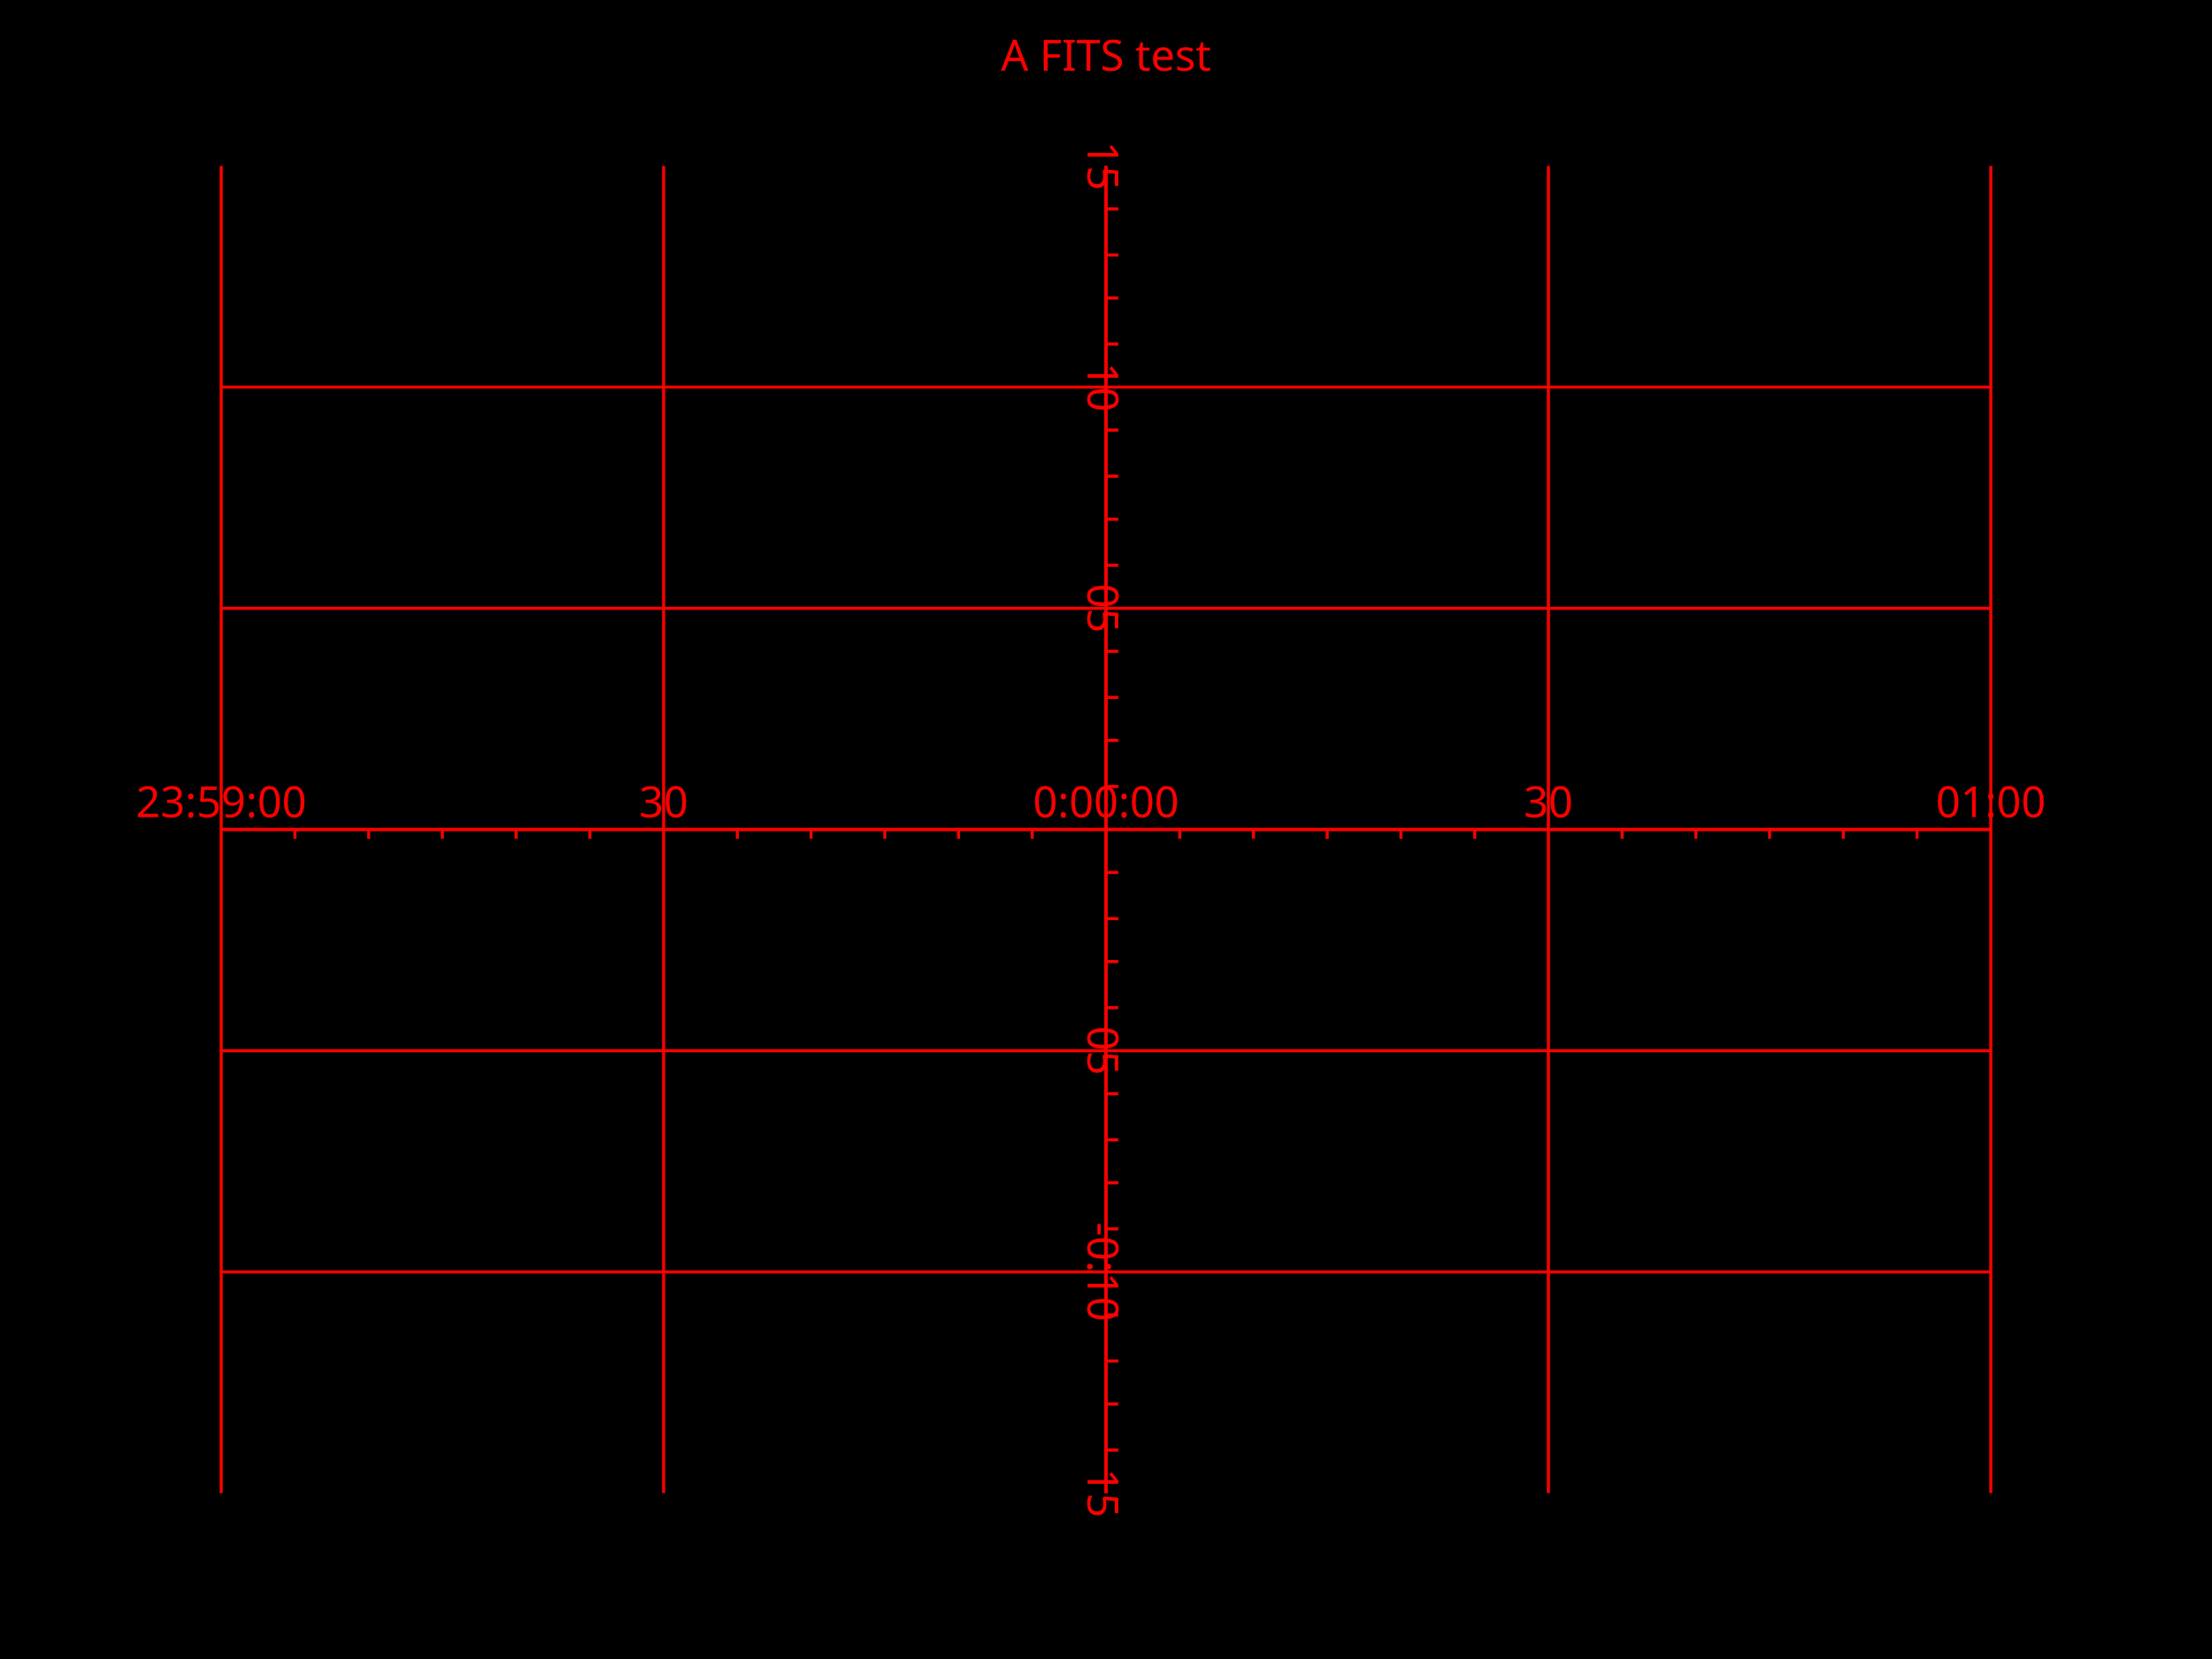
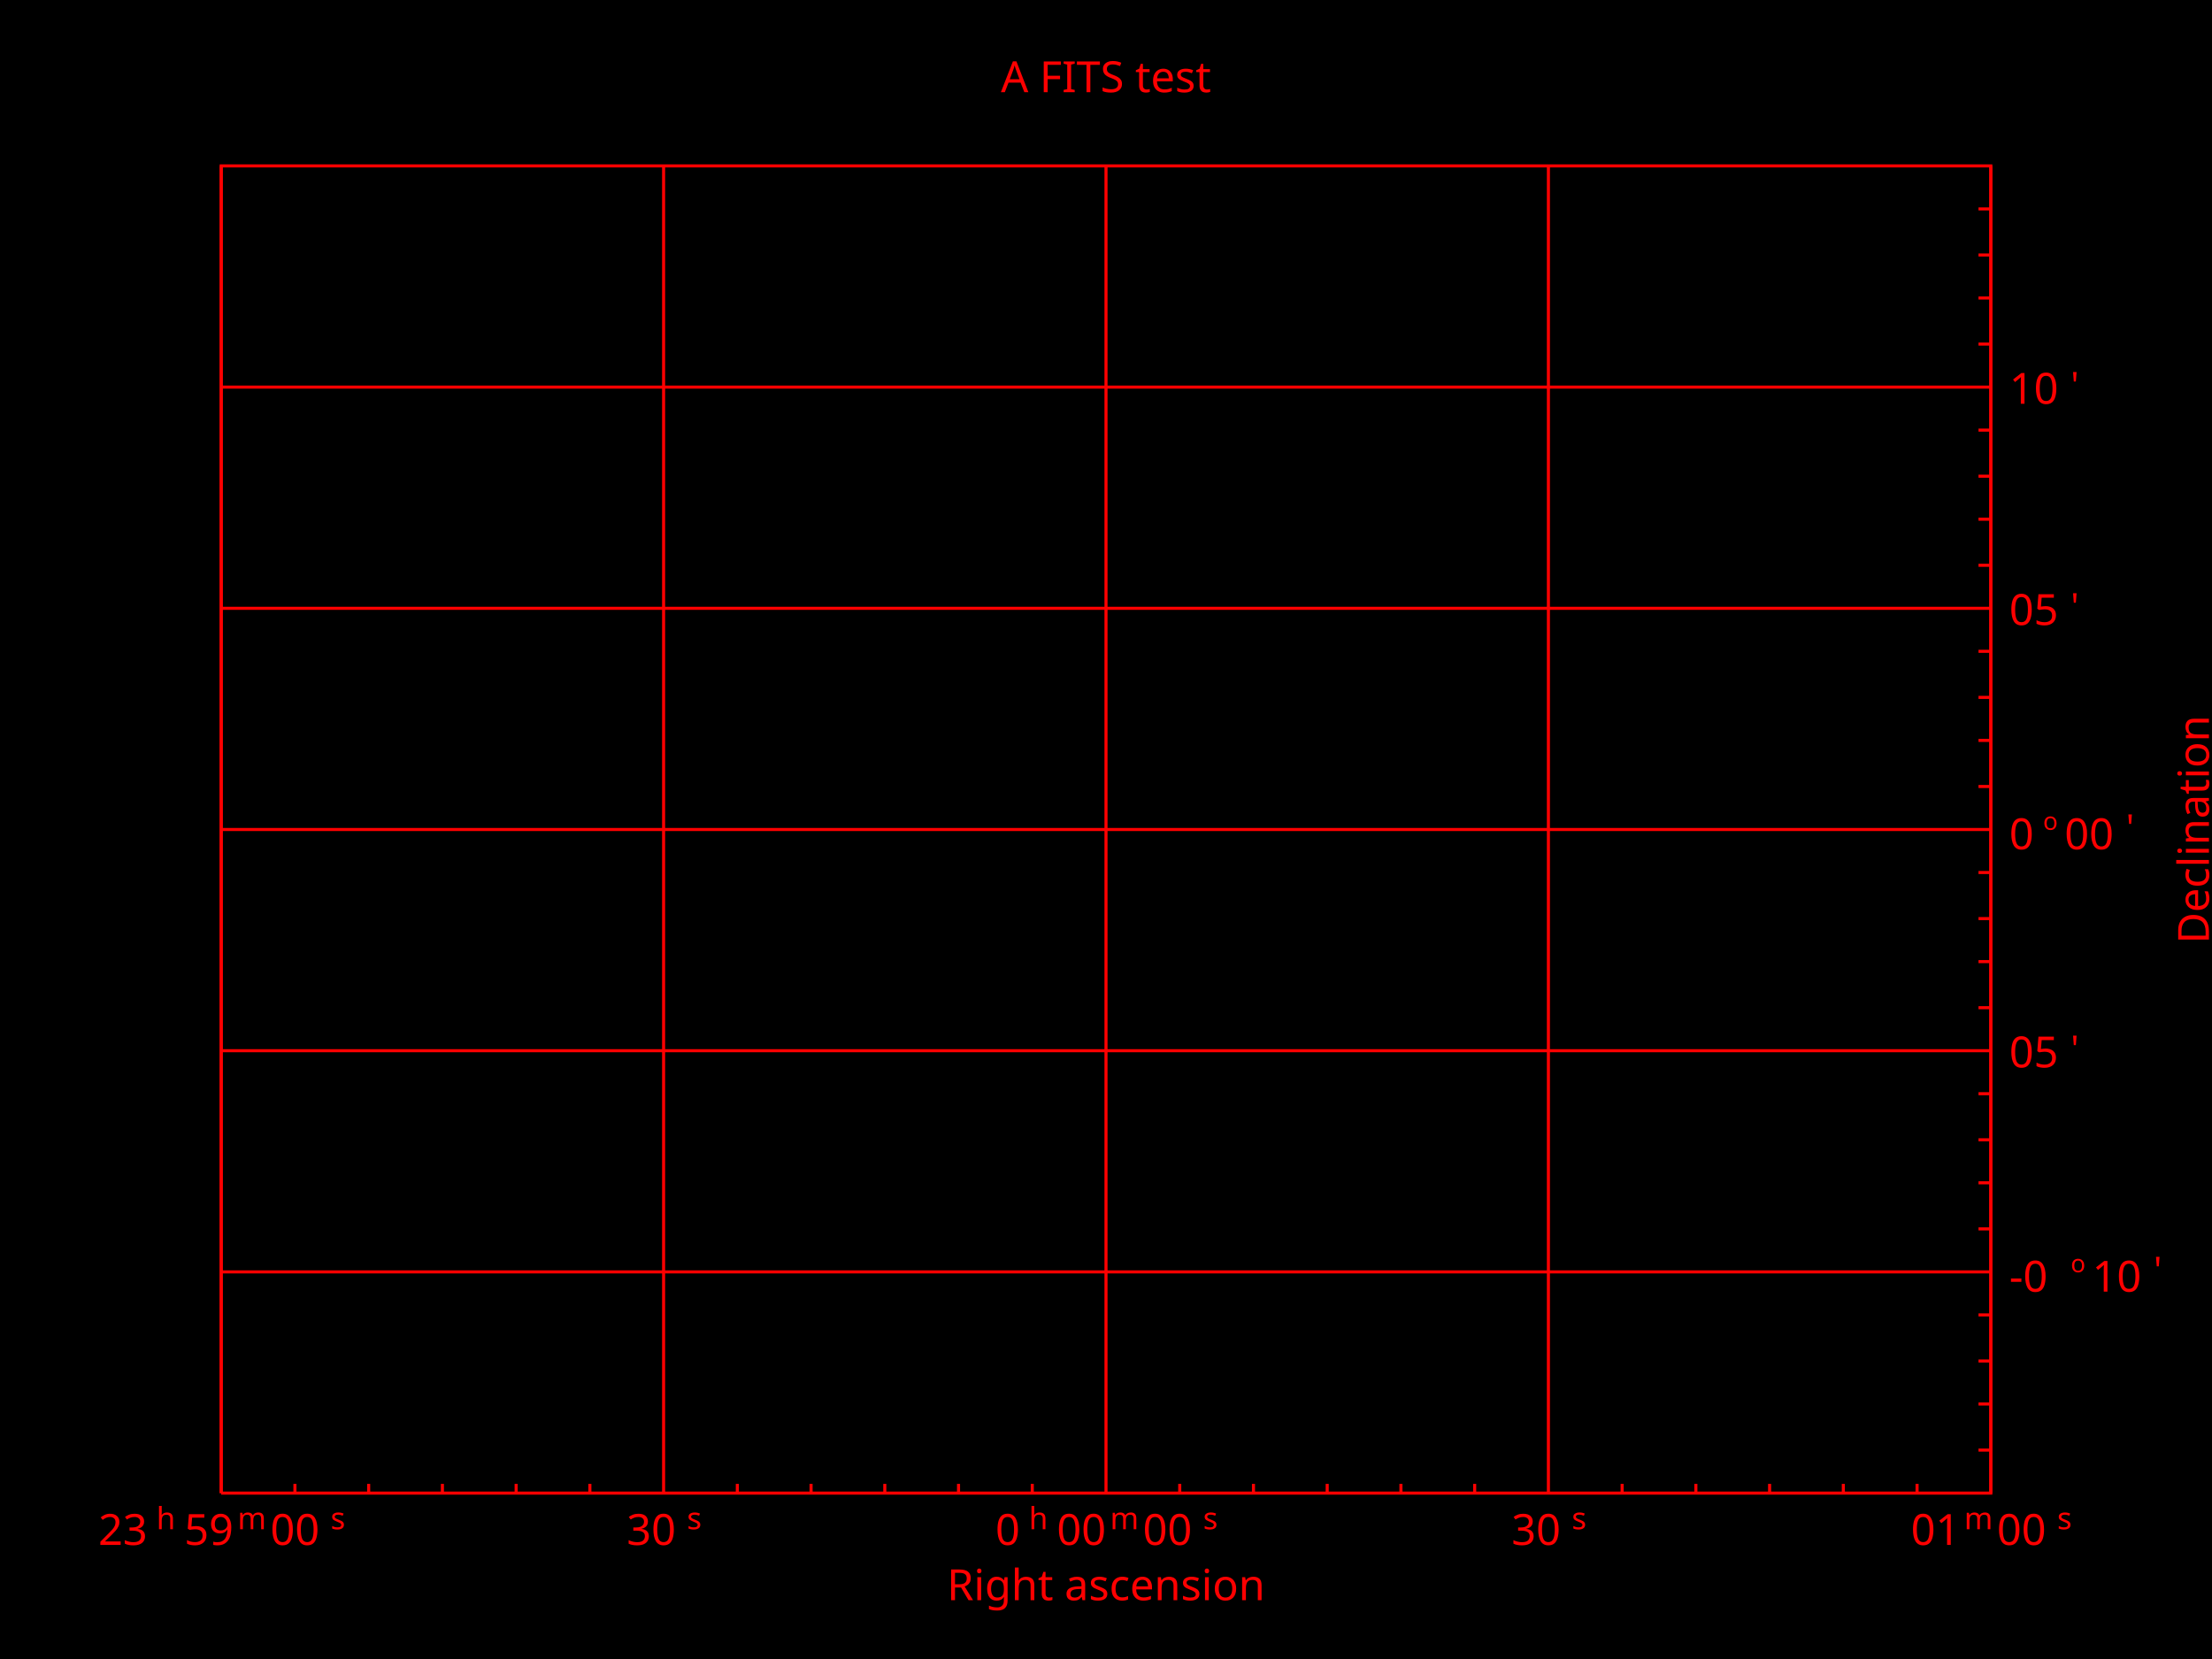
<svg xmlns="http://www.w3.org/2000/svg" width="720" height="540" viewBox="0 0 720 540">
  <rect width="100%" height="100%" fill="black" />
  <polyline fill="none" stroke="#ff0000" stroke-width="1" points="72,486 72,445 72,399 72,352 72,306 72,260 72,213 72,167 72,121 72,75 72,54 " />
  <polyline fill="none" stroke="#ff0000" stroke-width="1" points="216,486 216,445 216,399 216,352 216,306 216,260 216,213 216,167 216,121 216,75 216,54 " />
  <polyline fill="none" stroke="#ff0000" stroke-width="1" points="360,486 360,445 360,399 360,352 360,306 360,260 360,213 360,167 360,121 360,75 360,54 " />
  <polyline fill="none" stroke="#ff0000" stroke-width="1" points="504,486 504,445 504,399 504,352 504,306 504,260 504,213 504,167 504,121 504,75 504,54 " />
  <polyline fill="none" stroke="#ff0000" stroke-width="1" points="648,486 648,445 648,399 648,352 648,306 648,260 648,213 648,167 648,121 648,75 648,54 " />
  <polyline fill="none" stroke="#ff0000" stroke-width="1" points="72,414 103,414 195,414 288,414 381,414 473,414 566,414 648,414 " />
  <polyline fill="none" stroke="#ff0000" stroke-width="1" points="72,342 103,342 195,342 288,342 381,342 473,342 566,342 648,342 " />
  <polyline fill="none" stroke="#ff0000" stroke-width="1" points="72,270 103,270 195,270 288,270 381,270 473,270 566,270 648,270 " />
  <polyline fill="none" stroke="#ff0000" stroke-width="1" points="72,198 103,198 195,198 288,198 381,198 473,198 566,198 648,198 " />
  <polyline fill="none" stroke="#ff0000" stroke-width="1" points="72,126 103,126 195,126 288,126 381,126 473,126 566,126 648,126 " />
-   <polyline fill="none" stroke="#ff0000" stroke-width="1" points="96,270 96,273 " />
-   <polyline fill="none" stroke="#ff0000" stroke-width="1" points="120,270 120,273 120,270 " />
-   <polyline fill="none" stroke="#ff0000" stroke-width="1" points="144,270 144,273 144,270 " />
-   <polyline fill="none" stroke="#ff0000" stroke-width="1" points="168,270 168,273 168,270 " />
-   <polyline fill="none" stroke="#ff0000" stroke-width="1" points="192,270 192,273 192,270 " />
-   <polyline fill="none" stroke="#ff0000" stroke-width="1" points="240,270 240,273 240,270 " />
-   <polyline fill="none" stroke="#ff0000" stroke-width="1" points="264,270 264,273 264,270 " />
-   <polyline fill="none" stroke="#ff0000" stroke-width="1" points="288,270 288,273 288,270 " />
-   <polyline fill="none" stroke="#ff0000" stroke-width="1" points="312,270 312,273 312,270 " />
-   <polyline fill="none" stroke="#ff0000" stroke-width="1" points="336,270 336,273 336,270 " />
-   <polyline fill="none" stroke="#ff0000" stroke-width="1" points="384,270 384,273 384,270 " />
-   <polyline fill="none" stroke="#ff0000" stroke-width="1" points="408,270 408,273 408,270 " />
-   <polyline fill="none" stroke="#ff0000" stroke-width="1" points="432,270 432,273 432,270 " />
-   <polyline fill="none" stroke="#ff0000" stroke-width="1" points="456,270 456,273 456,270 " />
-   <polyline fill="none" stroke="#ff0000" stroke-width="1" points="480,270 480,273 480,270 " />
-   <polyline fill="none" stroke="#ff0000" stroke-width="1" points="528,270 528,273 528,270 " />
-   <polyline fill="none" stroke="#ff0000" stroke-width="1" points="552,270 552,273 552,270 " />
-   <polyline fill="none" stroke="#ff0000" stroke-width="1" points="576,270 576,273 576,270 " />
-   <polyline fill="none" stroke="#ff0000" stroke-width="1" points="600,270 600,273 600,270 " />
-   <polyline fill="none" stroke="#ff0000" stroke-width="1" points="624,270 624,273 624,270 " />
-   <polyline fill="none" stroke="#ff0000" stroke-width="1" points="360,472 364,472 " />
-   <polyline fill="none" stroke="#ff0000" stroke-width="1" points="360,457 364,457 360,457 " />
-   <polyline fill="none" stroke="#ff0000" stroke-width="1" points="360,443 364,443 360,443 " />
-   <polyline fill="none" stroke="#ff0000" stroke-width="1" points="360,428 364,428 360,428 " />
-   <polyline fill="none" stroke="#ff0000" stroke-width="1" points="360,400 364,400 360,400 " />
-   <polyline fill="none" stroke="#ff0000" stroke-width="1" points="360,385 364,385 360,385 " />
-   <polyline fill="none" stroke="#ff0000" stroke-width="1" points="360,371 364,371 360,371 " />
-   <polyline fill="none" stroke="#ff0000" stroke-width="1" points="360,356 364,356 360,356 " />
-   <polyline fill="none" stroke="#ff0000" stroke-width="1" points="360,328 364,328 360,328 " />
-   <polyline fill="none" stroke="#ff0000" stroke-width="1" points="360,313 364,313 360,313 " />
-   <polyline fill="none" stroke="#ff0000" stroke-width="1" points="360,299 364,299 360,299 " />
-   <polyline fill="none" stroke="#ff0000" stroke-width="1" points="360,284 364,284 360,284 " />
-   <polyline fill="none" stroke="#ff0000" stroke-width="1" points="360,256 364,256 360,256 " />
-   <polyline fill="none" stroke="#ff0000" stroke-width="1" points="360,241 364,241 360,241 " />
-   <polyline fill="none" stroke="#ff0000" stroke-width="1" points="360,227 364,227 360,227 " />
-   <polyline fill="none" stroke="#ff0000" stroke-width="1" points="360,212 364,212 360,212 " />
-   <polyline fill="none" stroke="#ff0000" stroke-width="1" points="360,184 364,184 360,184 " />
-   <polyline fill="none" stroke="#ff0000" stroke-width="1" points="360,169 364,169 360,169 " />
-   <polyline fill="none" stroke="#ff0000" stroke-width="1" points="360,155 364,155 360,155 " />
-   <polyline fill="none" stroke="#ff0000" stroke-width="1" points="360,140 364,140 360,140 " />
-   <polyline fill="none" stroke="#ff0000" stroke-width="1" points="360,112 364,112 360,112 " />
-   <polyline fill="none" stroke="#ff0000" stroke-width="1" points="360,97 364,97 360,97 " />
-   <polyline fill="none" stroke="#ff0000" stroke-width="1" points="360,83 364,83 360,83 " />
-   <polyline fill="none" stroke="#ff0000" stroke-width="1" points="360,68 364,68 360,68 " />
-   <polyline fill="none" stroke="#ff0000" stroke-width="1" points="72,270 82,270 93,270 103,270 113,270 123,270 134,270 144,270 154,270 165,270 175,270 185,270 195,270 206,270 216,270 " />
-   <polyline fill="none" stroke="#ff0000" stroke-width="1" points="216,270 226,270 237,270 247,270 257,270 267,270 278,270 288,270 298,270 309,270 319,270 329,270 339,270 350,270 360,270 " />
-   <polyline fill="none" stroke="#ff0000" stroke-width="1" points="360,270 370,270 381,270 391,270 401,270 411,270 422,270 432,270 442,270 453,270 463,270 473,270 483,270 494,270 504,270 " />
-   <polyline fill="none" stroke="#ff0000" stroke-width="1" points="504,270 514,270 525,270 535,270 545,270 555,270 566,270 576,270 586,270 597,270 607,270 617,270 627,270 638,270 648,270 " />
-   <polyline fill="none" stroke="#ff0000" stroke-width="1" points="648,270 648,270 " />
-   <polyline fill="none" stroke="#ff0000" stroke-width="1" points="360,486 360,481 360,476 360,471 360,465 360,460 360,455 360,450 360,445 360,440 360,435 360,429 360,424 360,419 360,414 " />
-   <polyline fill="none" stroke="#ff0000" stroke-width="1" points="360,414 360,409 360,404 360,399 360,393 360,388 360,383 360,378 360,373 360,368 360,363 360,357 360,352 360,347 360,342 " />
-   <polyline fill="none" stroke="#ff0000" stroke-width="1" points="360,342 360,337 360,332 360,327 360,321 360,316 360,311 360,306 360,301 360,296 360,291 360,285 360,280 360,275 360,270 " />
-   <polyline fill="none" stroke="#ff0000" stroke-width="1" points="360,270 360,265 360,260 360,255 360,249 360,244 360,239 360,234 360,229 360,224 360,219 360,213 360,208 360,203 360,198 " />
-   <polyline fill="none" stroke="#ff0000" stroke-width="1" points="360,198 360,193 360,188 360,183 360,177 360,172 360,167 360,162 360,157 360,152 360,147 360,141 360,136 360,131 360,126 " />
-   <polyline fill="none" stroke="#ff0000" stroke-width="1" points="360,126 360,121 360,116 360,111 360,105 360,100 360,95 360,90 360,85 360,80 360,75 360,69 360,64 360,59 360,54 " />
-   <polyline fill="none" stroke="#ff0000" stroke-width="1" points="360,54 360,54 " />
-   <polyline fill="none" stroke="#ff0000" stroke-width="1" points="360,54 360,54 " />
-   <text x="72" y="266" font-family="sans-serif" font-size="14" fill="#ff0000" text-anchor="middle" dominant-baseline="alphabetic">23:59:00</text>
-   <text x="216" y="266" font-family="sans-serif" font-size="14" fill="#ff0000" text-anchor="middle" dominant-baseline="alphabetic">30</text>
-   <text x="360" y="266" font-family="sans-serif" font-size="14" fill="#ff0000" text-anchor="middle" dominant-baseline="alphabetic">0:00:00</text>
-   <text x="504" y="266" font-family="sans-serif" font-size="14" fill="#ff0000" text-anchor="middle" dominant-baseline="alphabetic">30</text>
-   <text x="648" y="266" font-family="sans-serif" font-size="14" fill="#ff0000" text-anchor="middle" dominant-baseline="alphabetic">01:00</text>
-   <text x="354" y="486" font-family="sans-serif" font-size="14" fill="#ff0000" text-anchor="middle" dominant-baseline="alphabetic" transform="rotate(90,354,486)">15</text>
-   <text x="354" y="414" font-family="sans-serif" font-size="14" fill="#ff0000" text-anchor="middle" dominant-baseline="alphabetic" transform="rotate(90,354,414)">-0:10</text>
-   <text x="354" y="342" font-family="sans-serif" font-size="14" fill="#ff0000" text-anchor="middle" dominant-baseline="alphabetic" transform="rotate(90,354,342)">05</text>
-   <text x="354" y="198" font-family="sans-serif" font-size="14" fill="#ff0000" text-anchor="middle" dominant-baseline="alphabetic" transform="rotate(90,354,198)">05</text>
-   <text x="354" y="126" font-family="sans-serif" font-size="14" fill="#ff0000" text-anchor="middle" dominant-baseline="alphabetic" transform="rotate(90,354,126)">10</text>
-   <text x="354" y="54" font-family="sans-serif" font-size="14" fill="#ff0000" text-anchor="middle" dominant-baseline="alphabetic" transform="rotate(90,354,54)">15</text>
-   <text x="360" y="23" font-family="sans-serif" font-size="14" fill="#ff0000" text-anchor="middle" dominant-baseline="alphabetic">A FITS test</text>
+   <polyline fill="none" stroke="#ff0000" stroke-width="1" points="96,486 96,483 " />
+   <polyline fill="none" stroke="#ff0000" stroke-width="1" points="120,486 120,483 120,486 " />
+   <polyline fill="none" stroke="#ff0000" stroke-width="1" points="144,486 144,483 144,486 " />
+   <polyline fill="none" stroke="#ff0000" stroke-width="1" points="168,486 168,483 168,486 " />
+   <polyline fill="none" stroke="#ff0000" stroke-width="1" points="192,486 192,483 192,486 " />
+   <polyline fill="none" stroke="#ff0000" stroke-width="1" points="240,486 240,483 240,486 " />
+   <polyline fill="none" stroke="#ff0000" stroke-width="1" points="264,486 264,483 264,486 " />
+   <polyline fill="none" stroke="#ff0000" stroke-width="1" points="288,486 288,483 288,486 " />
+   <polyline fill="none" stroke="#ff0000" stroke-width="1" points="312,486 312,483 312,486 " />
+   <polyline fill="none" stroke="#ff0000" stroke-width="1" points="336,486 336,483 336,486 " />
+   <polyline fill="none" stroke="#ff0000" stroke-width="1" points="384,486 384,483 384,486 " />
+   <polyline fill="none" stroke="#ff0000" stroke-width="1" points="408,486 408,483 408,486 " />
+   <polyline fill="none" stroke="#ff0000" stroke-width="1" points="432,486 432,483 432,486 " />
+   <polyline fill="none" stroke="#ff0000" stroke-width="1" points="456,486 456,483 456,486 " />
+   <polyline fill="none" stroke="#ff0000" stroke-width="1" points="480,486 480,483 480,486 " />
+   <polyline fill="none" stroke="#ff0000" stroke-width="1" points="528,486 528,483 528,486 " />
+   <polyline fill="none" stroke="#ff0000" stroke-width="1" points="552,486 552,483 552,486 " />
+   <polyline fill="none" stroke="#ff0000" stroke-width="1" points="576,486 576,483 576,486 " />
+   <polyline fill="none" stroke="#ff0000" stroke-width="1" points="600,486 600,483 600,486 " />
+   <polyline fill="none" stroke="#ff0000" stroke-width="1" points="624,486 624,483 624,486 " />
+   <polyline fill="none" stroke="#ff0000" stroke-width="1" points="648,472 644,472 " />
+   <polyline fill="none" stroke="#ff0000" stroke-width="1" points="648,457 644,457 648,457 " />
+   <polyline fill="none" stroke="#ff0000" stroke-width="1" points="648,443 644,443 648,443 " />
+   <polyline fill="none" stroke="#ff0000" stroke-width="1" points="648,428 644,428 648,428 " />
+   <polyline fill="none" stroke="#ff0000" stroke-width="1" points="648,400 644,400 648,400 " />
+   <polyline fill="none" stroke="#ff0000" stroke-width="1" points="648,385 644,385 648,385 " />
+   <polyline fill="none" stroke="#ff0000" stroke-width="1" points="648,371 644,371 648,371 " />
+   <polyline fill="none" stroke="#ff0000" stroke-width="1" points="648,356 644,356 648,356 " />
+   <polyline fill="none" stroke="#ff0000" stroke-width="1" points="648,328 644,328 648,328 " />
+   <polyline fill="none" stroke="#ff0000" stroke-width="1" points="648,313 644,313 648,313 " />
+   <polyline fill="none" stroke="#ff0000" stroke-width="1" points="648,299 644,299 648,299 " />
+   <polyline fill="none" stroke="#ff0000" stroke-width="1" points="648,284 644,284 648,284 " />
+   <polyline fill="none" stroke="#ff0000" stroke-width="1" points="648,256 644,256 648,256 " />
+   <polyline fill="none" stroke="#ff0000" stroke-width="1" points="648,241 644,241 648,241 " />
+   <polyline fill="none" stroke="#ff0000" stroke-width="1" points="648,227 644,227 648,227 " />
+   <polyline fill="none" stroke="#ff0000" stroke-width="1" points="648,212 644,212 648,212 " />
+   <polyline fill="none" stroke="#ff0000" stroke-width="1" points="648,184 644,184 648,184 " />
+   <polyline fill="none" stroke="#ff0000" stroke-width="1" points="648,169 644,169 648,169 " />
+   <polyline fill="none" stroke="#ff0000" stroke-width="1" points="648,155 644,155 648,155 " />
+   <polyline fill="none" stroke="#ff0000" stroke-width="1" points="648,140 644,140 648,140 " />
+   <polyline fill="none" stroke="#ff0000" stroke-width="1" points="648,112 644,112 648,112 " />
+   <polyline fill="none" stroke="#ff0000" stroke-width="1" points="648,97 644,97 648,97 " />
+   <polyline fill="none" stroke="#ff0000" stroke-width="1" points="648,83 644,83 648,83 " />
+   <polyline fill="none" stroke="#ff0000" stroke-width="1" points="648,68 644,68 648,68 " />
+   <polyline fill="none" stroke="#ff0000" stroke-width="1" points="72,486 113,486 154,486 195,486 237,486 278,486 319,486 360,486 401,486 442,486 483,486 525,486 566,486 607,486 648,486 648,455 648,424 648,393 648,363 648,332 648,301 648,270 648,239 648,208 648,177 648,147 648,116 648,85 648,54 607,54 566,54 525,54 483,54 442,54 401,54 360,54 319,54 278,54 237,54 195,54 154,54 113,54 72,54 72,85 72,116 72,147 72,177 72,208 72,239 72,270 72,301 72,332 72,363 72,393 72,424 72,455 72,486 " />
+   <text x="40" y="492" font-family="sans-serif" font-size="14" fill="#ff0000" text-anchor="middle" dominant-baseline="hanging">23</text>
+   <text x="54" y="490" font-family="sans-serif" font-size="10" fill="#ff0000" text-anchor="middle" dominant-baseline="hanging">h</text>
+   <text x="68" y="492" font-family="sans-serif" font-size="14" fill="#ff0000" text-anchor="middle" dominant-baseline="hanging">59</text>
+   <text x="82" y="490" font-family="sans-serif" font-size="10" fill="#ff0000" text-anchor="middle" dominant-baseline="hanging">m</text>
+   <text x="96" y="492" font-family="sans-serif" font-size="14" fill="#ff0000" text-anchor="middle" dominant-baseline="hanging">00</text>
+   <text x="110" y="490" font-family="sans-serif" font-size="10" fill="#ff0000" text-anchor="middle" dominant-baseline="hanging">s</text>
+   <text x="212" y="492" font-family="sans-serif" font-size="14" fill="#ff0000" text-anchor="middle" dominant-baseline="hanging">30</text>
+   <text x="226" y="490" font-family="sans-serif" font-size="10" fill="#ff0000" text-anchor="middle" dominant-baseline="hanging">s</text>
+   <text x="328" y="492" font-family="sans-serif" font-size="14" fill="#ff0000" text-anchor="middle" dominant-baseline="hanging">0</text>
+   <text x="338" y="490" font-family="sans-serif" font-size="10" fill="#ff0000" text-anchor="middle" dominant-baseline="hanging">h</text>
+   <text x="352" y="492" font-family="sans-serif" font-size="14" fill="#ff0000" text-anchor="middle" dominant-baseline="hanging">00</text>
+   <text x="366" y="490" font-family="sans-serif" font-size="10" fill="#ff0000" text-anchor="middle" dominant-baseline="hanging">m</text>
+   <text x="380" y="492" font-family="sans-serif" font-size="14" fill="#ff0000" text-anchor="middle" dominant-baseline="hanging">00</text>
+   <text x="394" y="490" font-family="sans-serif" font-size="10" fill="#ff0000" text-anchor="middle" dominant-baseline="hanging">s</text>
+   <text x="500" y="492" font-family="sans-serif" font-size="14" fill="#ff0000" text-anchor="middle" dominant-baseline="hanging">30</text>
+   <text x="514" y="490" font-family="sans-serif" font-size="10" fill="#ff0000" text-anchor="middle" dominant-baseline="hanging">s</text>
+   <text x="630" y="492" font-family="sans-serif" font-size="14" fill="#ff0000" text-anchor="middle" dominant-baseline="hanging">01</text>
+   <text x="644" y="490" font-family="sans-serif" font-size="10" fill="#ff0000" text-anchor="middle" dominant-baseline="hanging">m</text>
+   <text x="658" y="492" font-family="sans-serif" font-size="14" fill="#ff0000" text-anchor="middle" dominant-baseline="hanging">00</text>
+   <text x="672" y="490" font-family="sans-serif" font-size="10" fill="#ff0000" text-anchor="middle" dominant-baseline="hanging">s</text>
+   <text x="654" y="415" font-family="sans-serif" font-size="14" fill="#ff0000" text-anchor="start" dominant-baseline="central">-0</text>
+   <text x="674" y="411" font-family="sans-serif" font-size="8" fill="#ff0000" text-anchor="start" dominant-baseline="central">o</text>
+   <text x="681" y="415" font-family="sans-serif" font-size="14" fill="#ff0000" text-anchor="start" dominant-baseline="central">10</text>
+   <text x="701" y="413" font-family="sans-serif" font-size="12" fill="#ff0000" text-anchor="start" dominant-baseline="central">'</text>
+   <text x="654" y="342" font-family="sans-serif" font-size="14" fill="#ff0000" text-anchor="start" dominant-baseline="central">05</text>
+   <text x="674" y="341" font-family="sans-serif" font-size="12" fill="#ff0000" text-anchor="start" dominant-baseline="central">'</text>
+   <text x="654" y="271" font-family="sans-serif" font-size="14" fill="#ff0000" text-anchor="start" dominant-baseline="central">0</text>
+   <text x="665" y="267" font-family="sans-serif" font-size="8" fill="#ff0000" text-anchor="start" dominant-baseline="central">o</text>
+   <text x="672" y="271" font-family="sans-serif" font-size="14" fill="#ff0000" text-anchor="start" dominant-baseline="central">00</text>
+   <text x="692" y="269" font-family="sans-serif" font-size="12" fill="#ff0000" text-anchor="start" dominant-baseline="central">'</text>
+   <text x="654" y="198" font-family="sans-serif" font-size="14" fill="#ff0000" text-anchor="start" dominant-baseline="central">05</text>
+   <text x="674" y="197" font-family="sans-serif" font-size="12" fill="#ff0000" text-anchor="start" dominant-baseline="central">'</text>
+   <text x="654" y="126" font-family="sans-serif" font-size="14" fill="#ff0000" text-anchor="start" dominant-baseline="central">10</text>
+   <text x="674" y="125" font-family="sans-serif" font-size="12" fill="#ff0000" text-anchor="start" dominant-baseline="central">'</text>
+   <text x="360" y="510" font-family="sans-serif" font-size="14" fill="#ff0000" text-anchor="middle" dominant-baseline="hanging">Right ascension</text>
+   <text x="719" y="270" font-family="sans-serif" font-size="14" fill="#ff0000" text-anchor="middle" dominant-baseline="alphabetic" transform="rotate(-90,719,270)">Declination</text>
+   <text x="360" y="30" font-family="sans-serif" font-size="14" fill="#ff0000" text-anchor="middle" dominant-baseline="alphabetic">A FITS test</text>
</svg>
